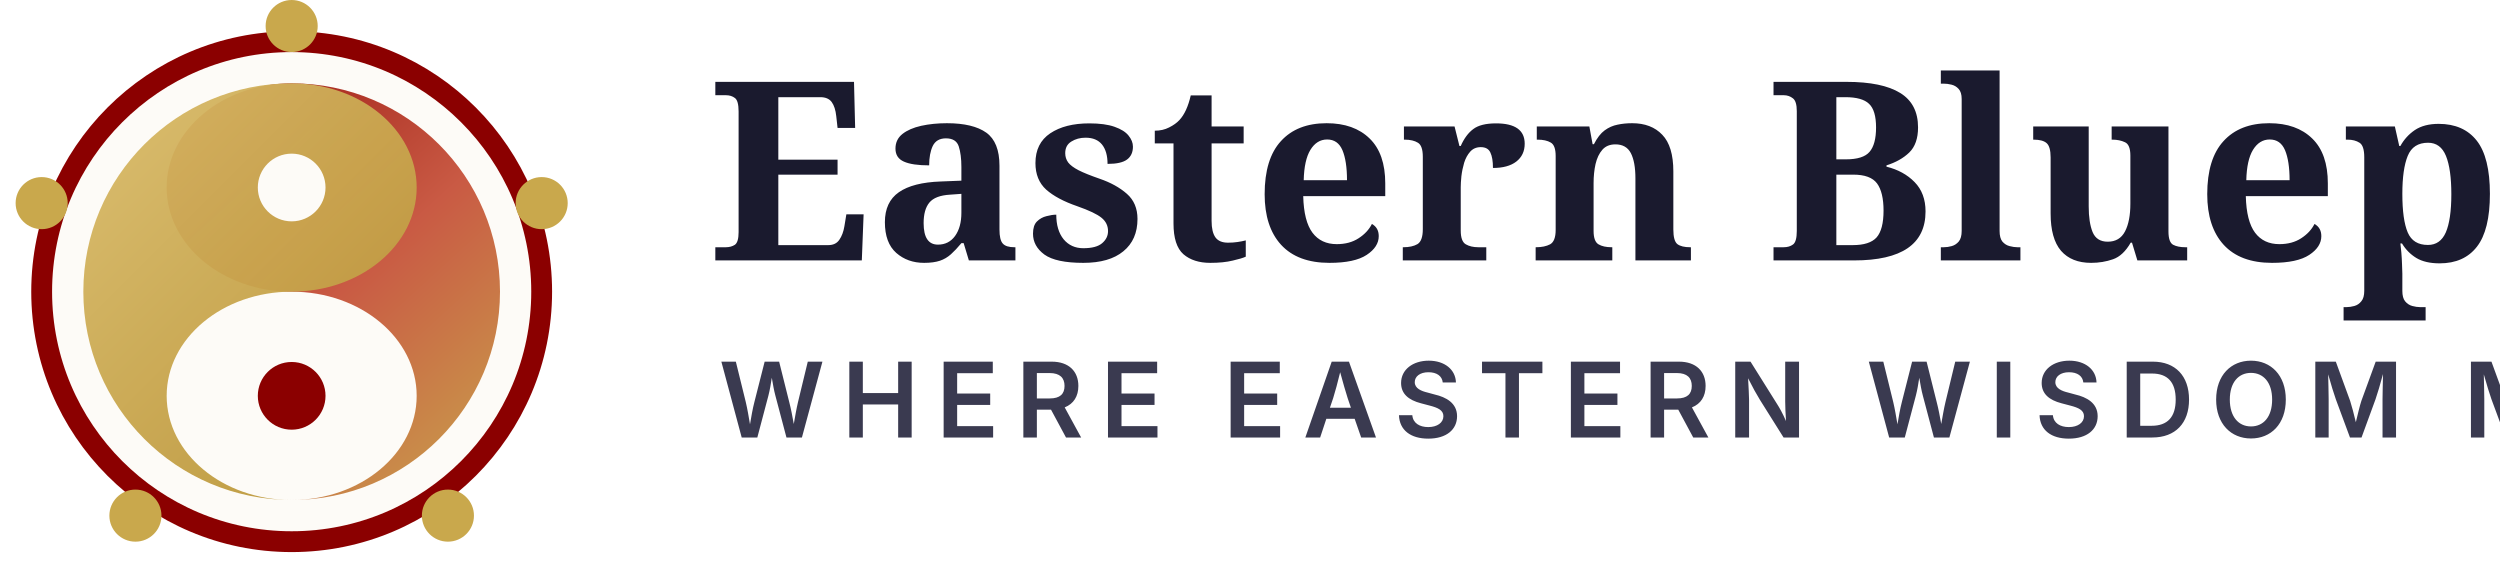
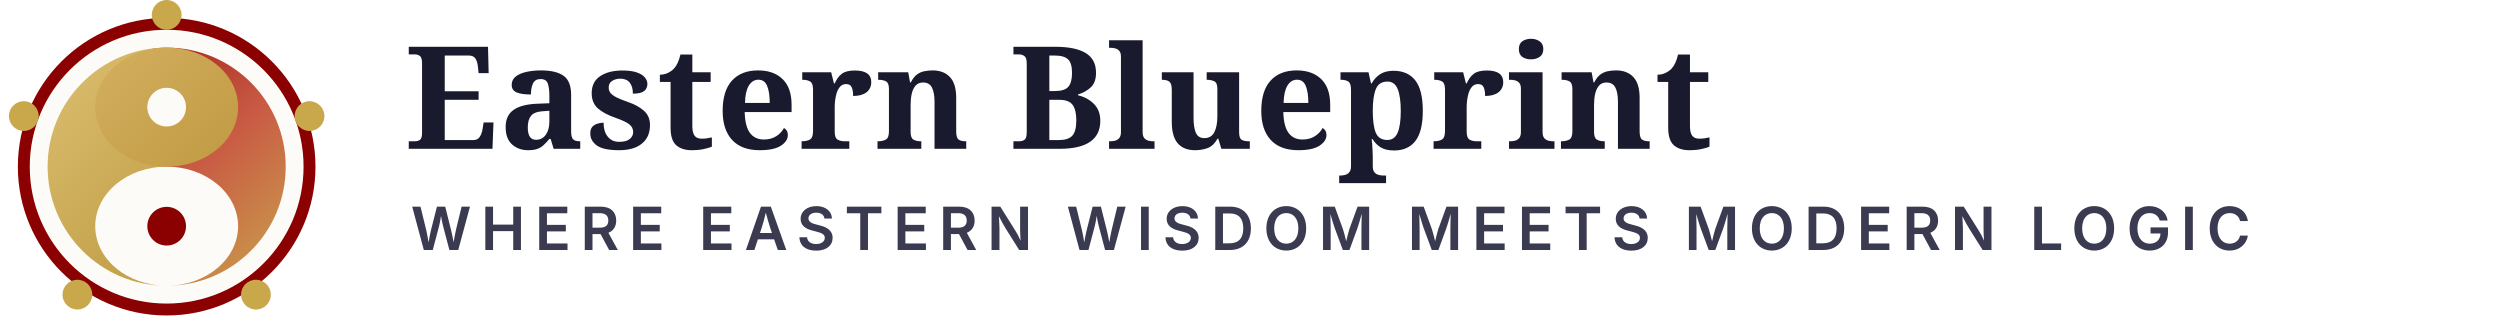
- <svg xmlns="http://www.w3.org/2000/svg" width="240" height="56" viewBox="0 0 240 56" role="img" aria-labelledby="logo-title logo-desc">
+ <svg xmlns="http://www.w3.org/2000/svg" width="420" height="56" viewBox="0 0 420 56" role="img" aria-labelledby="logo-title logo-desc">
  <defs>
    <linearGradient id="eb-mark" x1="8" y1="6" x2="48" y2="50" gradientUnits="userSpaceOnUse">
      <stop offset="0" stop-color="#8B0000" />
      <stop offset="0.55" stop-color="#C95A44" />
      <stop offset="1" stop-color="#C9A84C" />
    </linearGradient>
    <linearGradient id="eb-gold" x1="14" y1="14" x2="42" y2="42" gradientUnits="userSpaceOnUse">
      <stop offset="0" stop-color="#D4B460" />
      <stop offset="1" stop-color="#B89335" />
    </linearGradient>
  </defs>
  <g fill="none" fill-rule="evenodd">
    <circle cx="28" cy="28" r="24" fill="#FDFBF7" stroke="#8B0000" stroke-width="2" />
    <path fill="url(#eb-mark)" d="M28 8a20 20 0 1 1 0 40c6.63 0 12-4.48 12-10S34.63 28 28 28 16 23.52 16 18 21.37 8 28 8Z" />
    <path fill="url(#eb-gold)" d="M28 8a20 20 0 0 0 0 40c-6.63 0-12-4.48-12-10s5.37-10 12-10 12-4.48 12-10S34.63 8 28 8Z" opacity="0.95" />
    <circle cx="28" cy="18" r="3.25" fill="#FDFBF7" />
    <circle cx="28" cy="38" r="3.25" fill="#8B0000" />
    <g fill="#C9A84C">
      <circle cx="28" cy="2.5" r="2.5" />
      <circle cx="52" cy="19.5" r="2.5" />
      <circle cx="43" cy="49.5" r="2.5" />
      <circle cx="13" cy="49.5" r="2.5" />
      <circle cx="4" cy="19.5" r="2.5" />
    </g>
    <text x="68" y="25" fill="#1A1A2E" font-family="Cormorant Garamond, Georgia, serif" font-size="24" font-weight="700" letter-spacing="0.2">Eastern Blueprint</text>
    <text x="69" y="42" fill="#3A3A50" font-family="Inter, system-ui, sans-serif" font-size="10" font-weight="600" letter-spacing="1.6">WHERE EASTERN WISDOM MEETS MODERN LOGIC</text>
  </g>
</svg>
